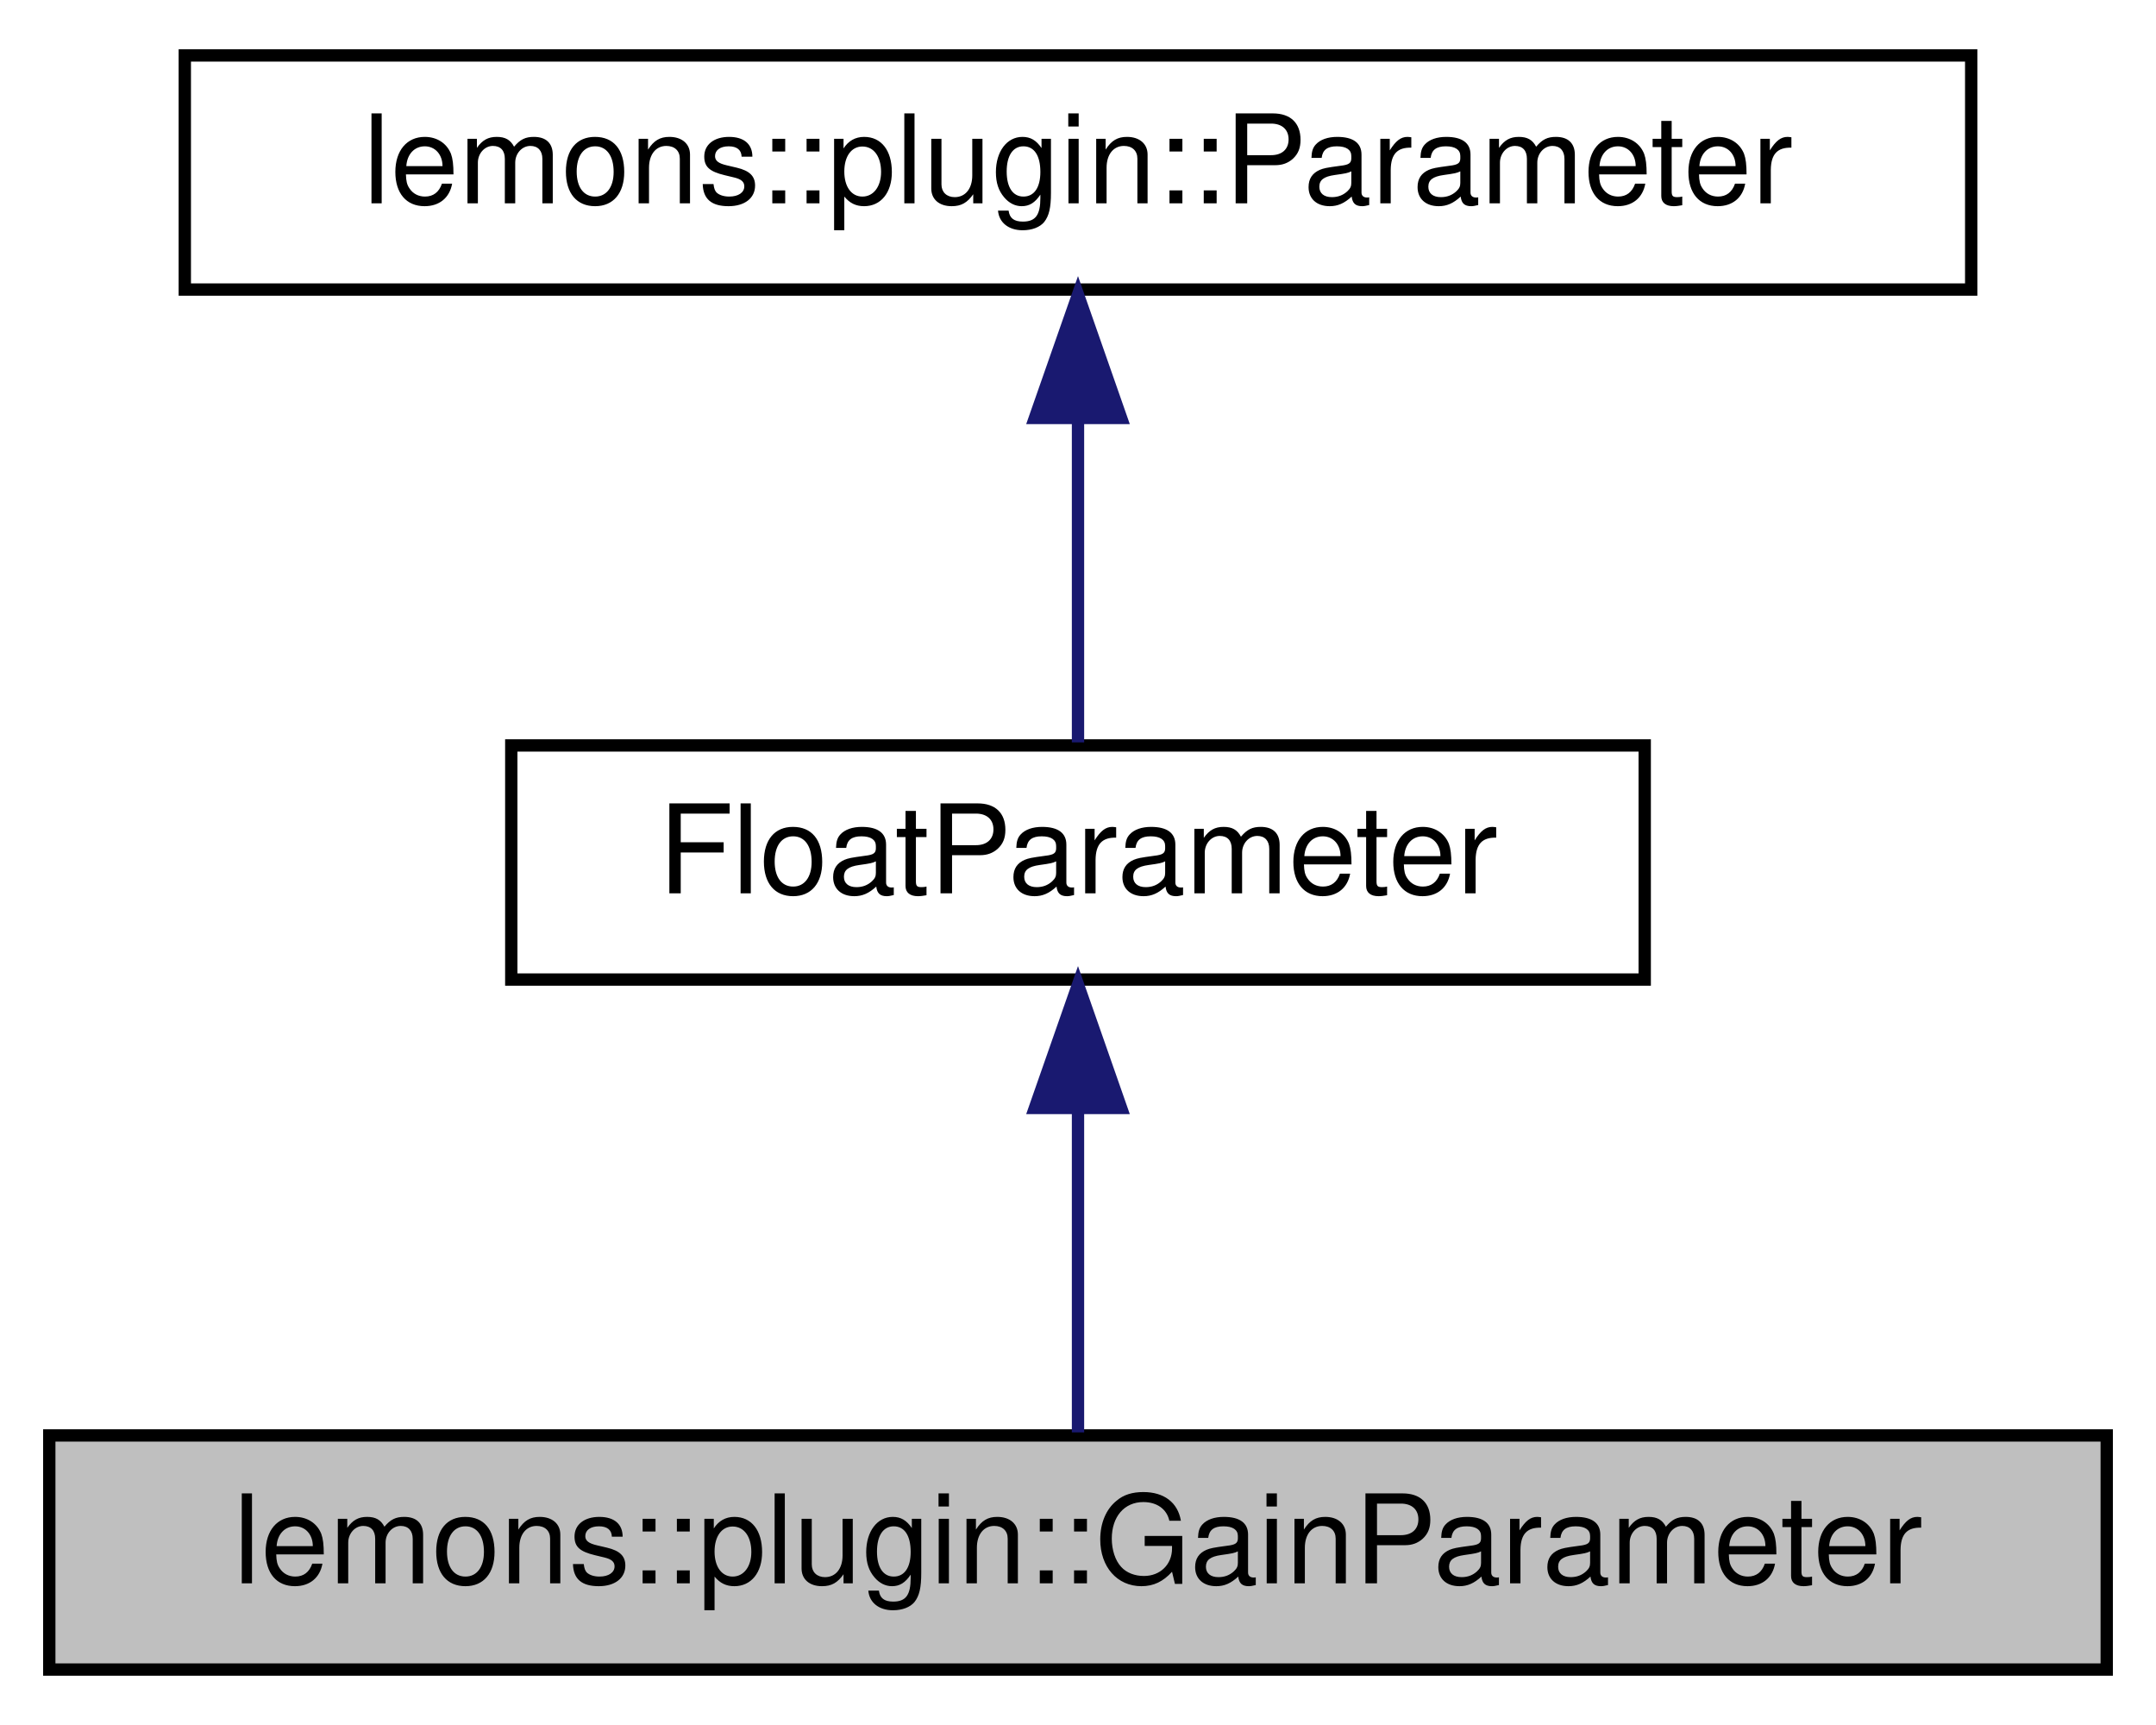
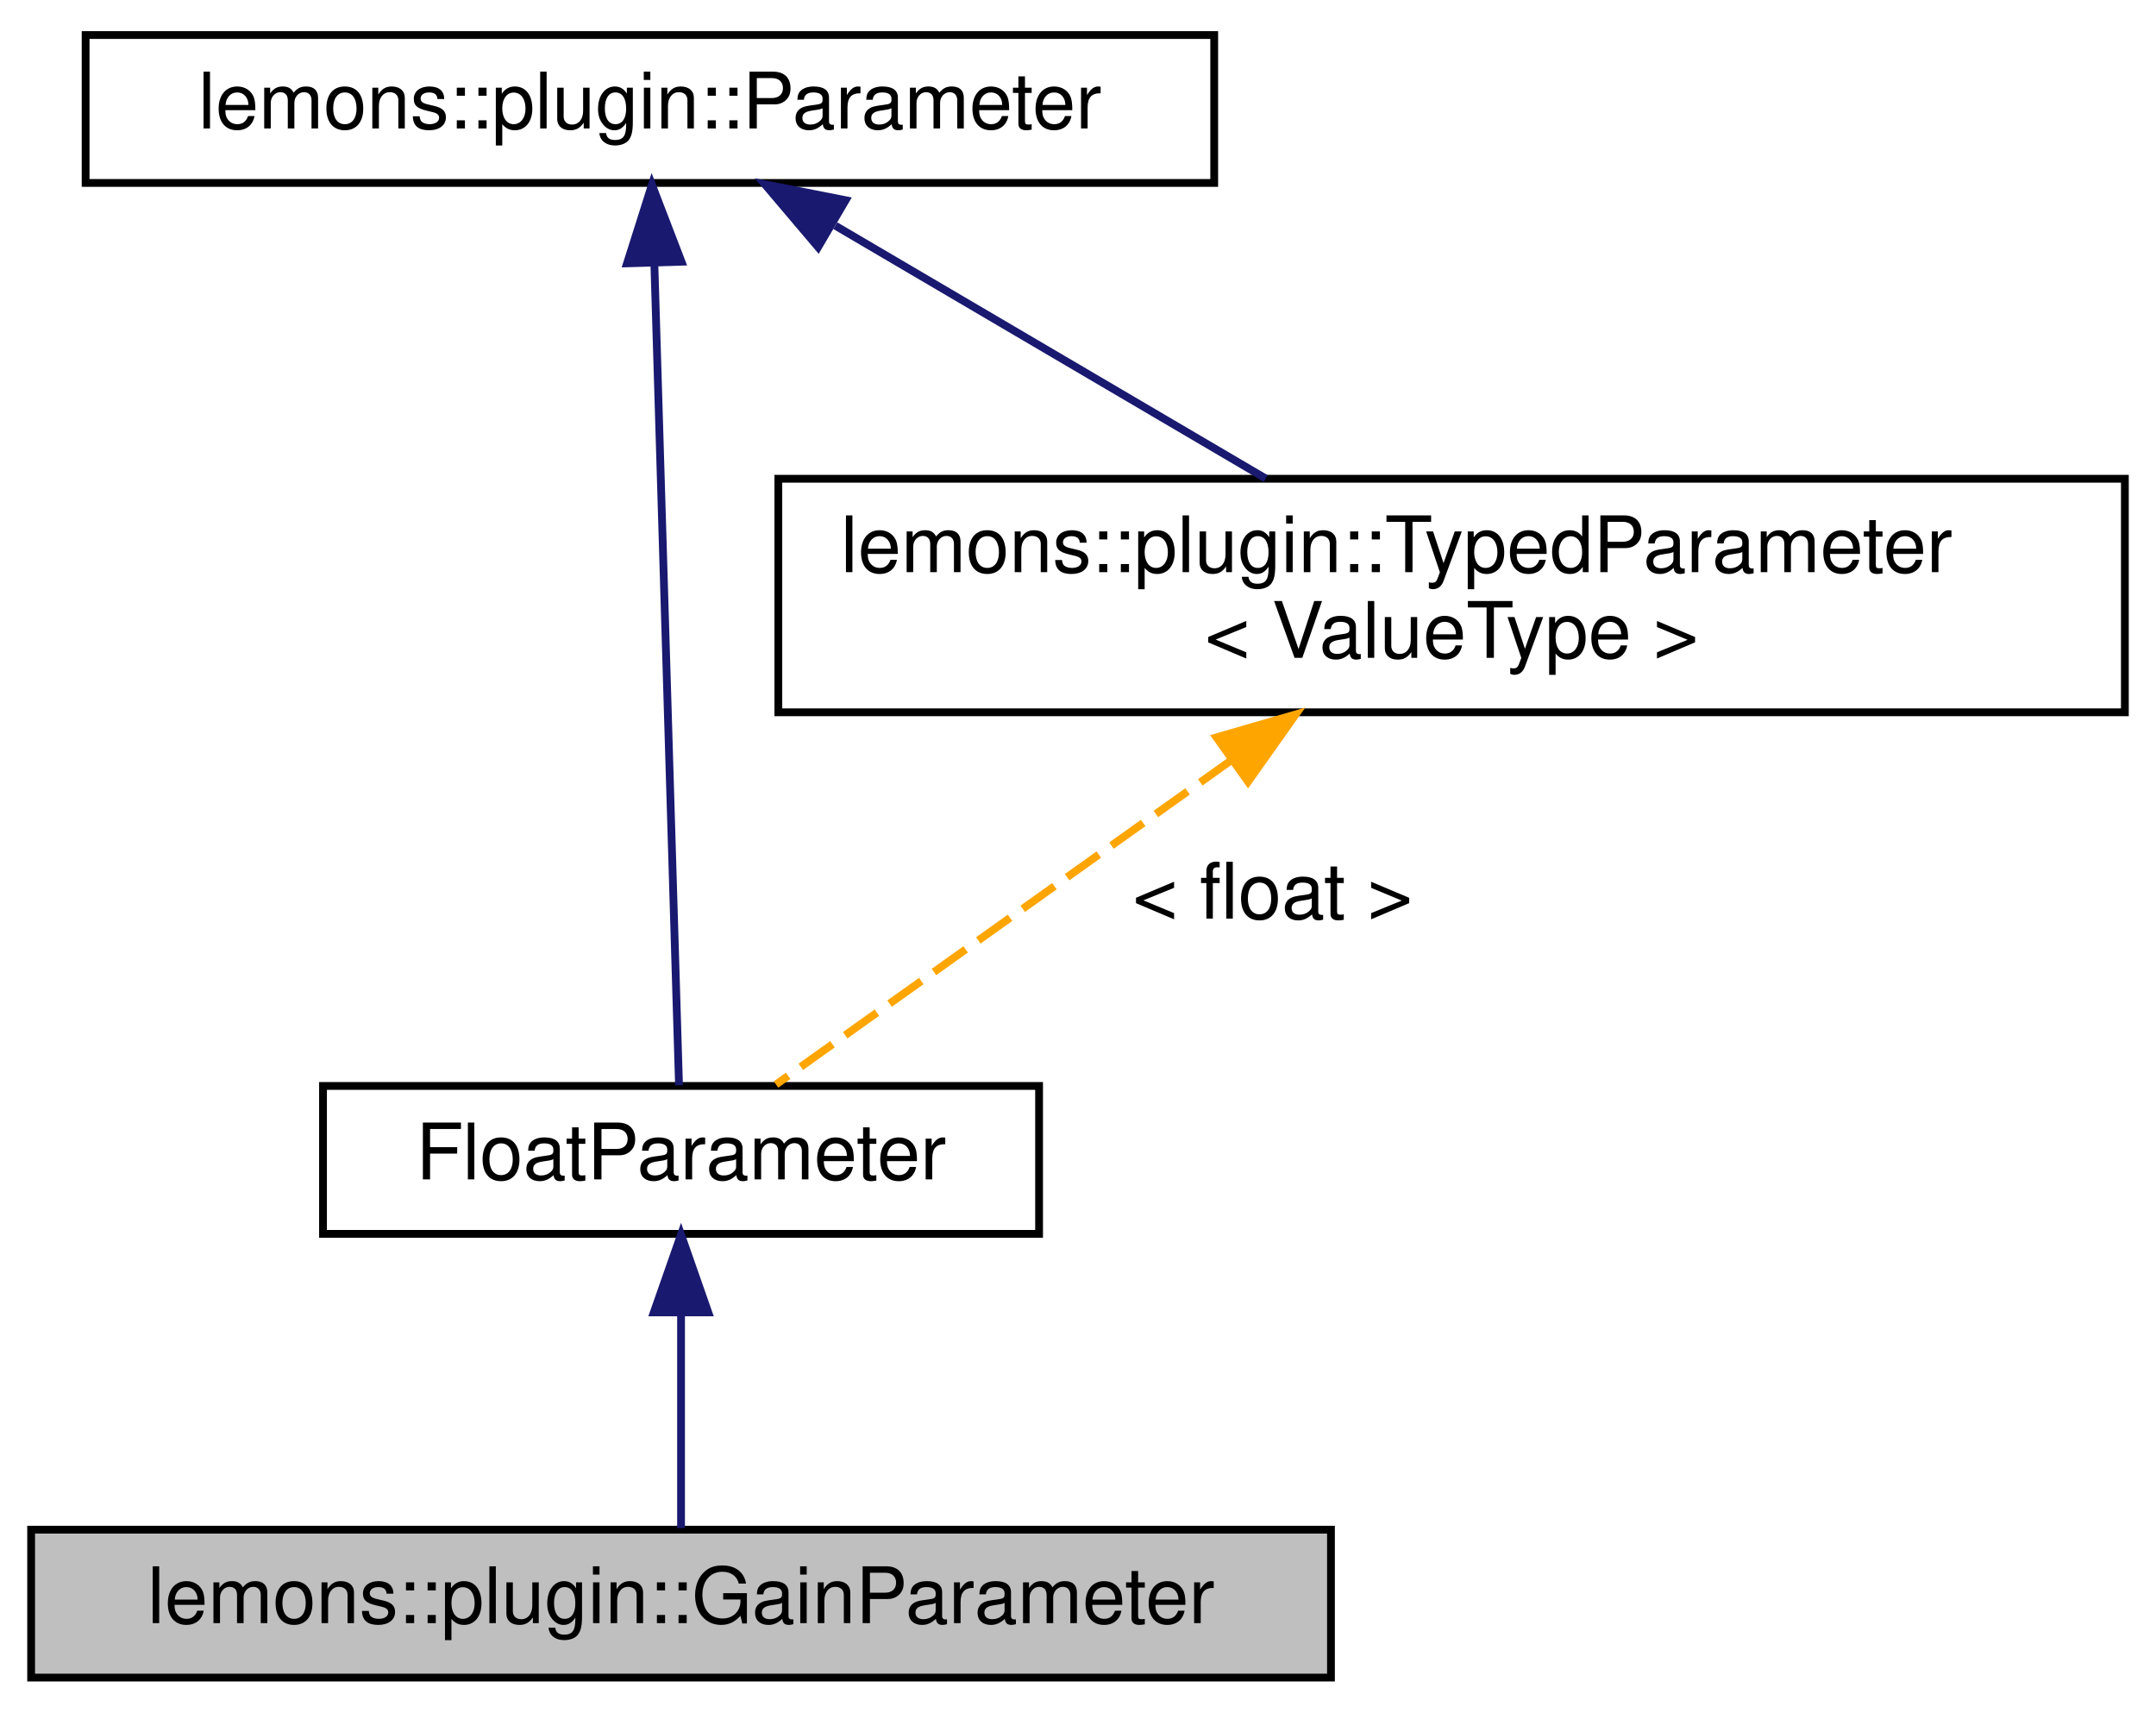
- <svg xmlns="http://www.w3.org/2000/svg" xmlns:xlink="http://www.w3.org/1999/xlink" width="175pt" height="140pt" viewBox="0.00 0.00 175.00 140.00">
-   <g id="graph0" class="graph" transform="scale(1 1) rotate(0) translate(4 136)">
+ <svg xmlns="http://www.w3.org/2000/svg" xmlns:xlink="http://www.w3.org/1999/xlink" width="277pt" height="220pt" viewBox="0.00 0.00 277.00 220.00">
+   <g id="graph0" class="graph" transform="scale(1 1) rotate(0) translate(4 216)">
    <g id="node1" class="node">
      <g id="a_node1">
        <a xlink:title="A parameter that represents a gain value in decibels.">
          <polygon fill="#bfbfbf" stroke="black" points="0,-0.5 0,-19.5 167,-19.5 167,-0.5 0,-0.5" />
          <text text-anchor="middle" x="83.5" y="-7.5" font-family="Helvetica,sans-Serif" font-size="10.00">lemons::plugin::GainParameter</text>
        </a>
      </g>
    </g>
    <g id="node2" class="node">
      <g id="a_node2">
-         <a xlink:href="classlemons_1_1plugin_1_1_typed_parameter.html" target="_top" xlink:title="A parameter that can be stored as a type other than a float, but still inherits from my Parameter bas...">
-           <polygon fill="none" stroke="black" points="37.5,-56.5 37.5,-75.5 129.5,-75.5 129.5,-56.5 37.5,-56.5" />
-           <text text-anchor="middle" x="83.5" y="-63.5" font-family="Helvetica,sans-Serif" font-size="10.00">FloatParameter</text>
+         <a xlink:href="classlemons_1_1plugin_1_1_typed_parameter.html" target="_top" xlink:title=" ">
+           <polygon fill="none" stroke="black" points="37.5,-57.5 37.5,-76.5 129.5,-76.5 129.5,-57.5 37.5,-57.5" />
+           <text text-anchor="middle" x="83.5" y="-64.5" font-family="Helvetica,sans-Serif" font-size="10.00">FloatParameter</text>
        </a>
      </g>
    </g>
    <g id="edge1" class="edge">
-       <path fill="none" stroke="midnightblue" d="M83.5,-45.8C83.5,-36.91 83.5,-26.78 83.5,-19.75" />
-       <polygon fill="midnightblue" stroke="midnightblue" points="80,-46.08 83.5,-56.08 87,-46.08 80,-46.08" />
+       <path fill="none" stroke="midnightblue" d="M83.5,-47.12C83.5,-37.82 83.5,-27.06 83.5,-19.71" />
+       <polygon fill="midnightblue" stroke="midnightblue" points="80,-47.41 83.5,-57.41 87,-47.41 80,-47.41" />
    </g>
    <g id="node3" class="node">
      <g id="a_node3">
        <a xlink:href="classlemons_1_1plugin_1_1_parameter.html" target="_top" xlink:title="A plugin parameter class.">
-           <polygon fill="none" stroke="black" points="11,-112.5 11,-131.5 156,-131.5 156,-112.5 11,-112.5" />
-           <text text-anchor="middle" x="83.5" y="-119.5" font-family="Helvetica,sans-Serif" font-size="10.00">lemons::plugin::Parameter</text>
+           <polygon fill="none" stroke="black" points="7,-192.5 7,-211.5 152,-211.5 152,-192.5 7,-192.5" />
+           <text text-anchor="middle" x="79.5" y="-199.5" font-family="Helvetica,sans-Serif" font-size="10.00">lemons::plugin::Parameter</text>
        </a>
      </g>
    </g>
    <g id="edge2" class="edge">
-       <path fill="none" stroke="midnightblue" d="M83.5,-101.8C83.5,-92.91 83.5,-82.78 83.5,-75.75" />
-       <polygon fill="midnightblue" stroke="midnightblue" points="80,-102.08 83.5,-112.08 87,-102.08 80,-102.08" />
+       <path fill="none" stroke="midnightblue" d="M80.07,-182.13C80.95,-152.88 82.6,-97.76 83.24,-76.59" />
+       <polygon fill="midnightblue" stroke="midnightblue" points="76.56,-182.17 79.76,-192.27 83.56,-182.38 76.56,-182.17" />
+     </g>
+     <g id="node4" class="node">
+       <g id="a_node4">
+         <a xlink:href="classlemons_1_1plugin_1_1_typed_parameter.html" target="_top" xlink:title="A parameter that can be stored as a type other than a float, but still inherits from my Parameter bas...">
+           <polygon fill="none" stroke="black" points="96,-124.5 96,-154.5 269,-154.5 269,-124.5 96,-124.5" />
+           <text text-anchor="start" x="104" y="-142.5" font-family="Helvetica,sans-Serif" font-size="10.00">lemons::plugin::TypedParameter</text>
+           <text text-anchor="middle" x="182.5" y="-131.5" font-family="Helvetica,sans-Serif" font-size="10.00">&lt; ValueType &gt;</text>
+         </a>
+       </g>
+     </g>
+     <g id="edge4" class="edge">
+       <path fill="none" stroke="midnightblue" d="M103.32,-187.01C119.93,-177.25 142,-164.29 158.62,-154.53" />
+       <polygon fill="midnightblue" stroke="midnightblue" points="101.11,-184.25 94.26,-192.33 104.65,-190.28 101.11,-184.25" />
+     </g>
+     <g id="edge3" class="edge">
+       <path fill="none" stroke="orange" stroke-dasharray="5,2" d="M154.28,-118.4C134.93,-104.62 110.22,-87.03 95.7,-76.69" />
+       <polygon fill="orange" stroke="orange" points="152.29,-121.28 162.47,-124.23 156.35,-115.58 152.29,-121.28" />
+       <text text-anchor="middle" x="159.5" y="-98" font-family="Helvetica,sans-Serif" font-size="10.00"> &lt; float &gt;</text>
    </g>
  </g>
</svg>
